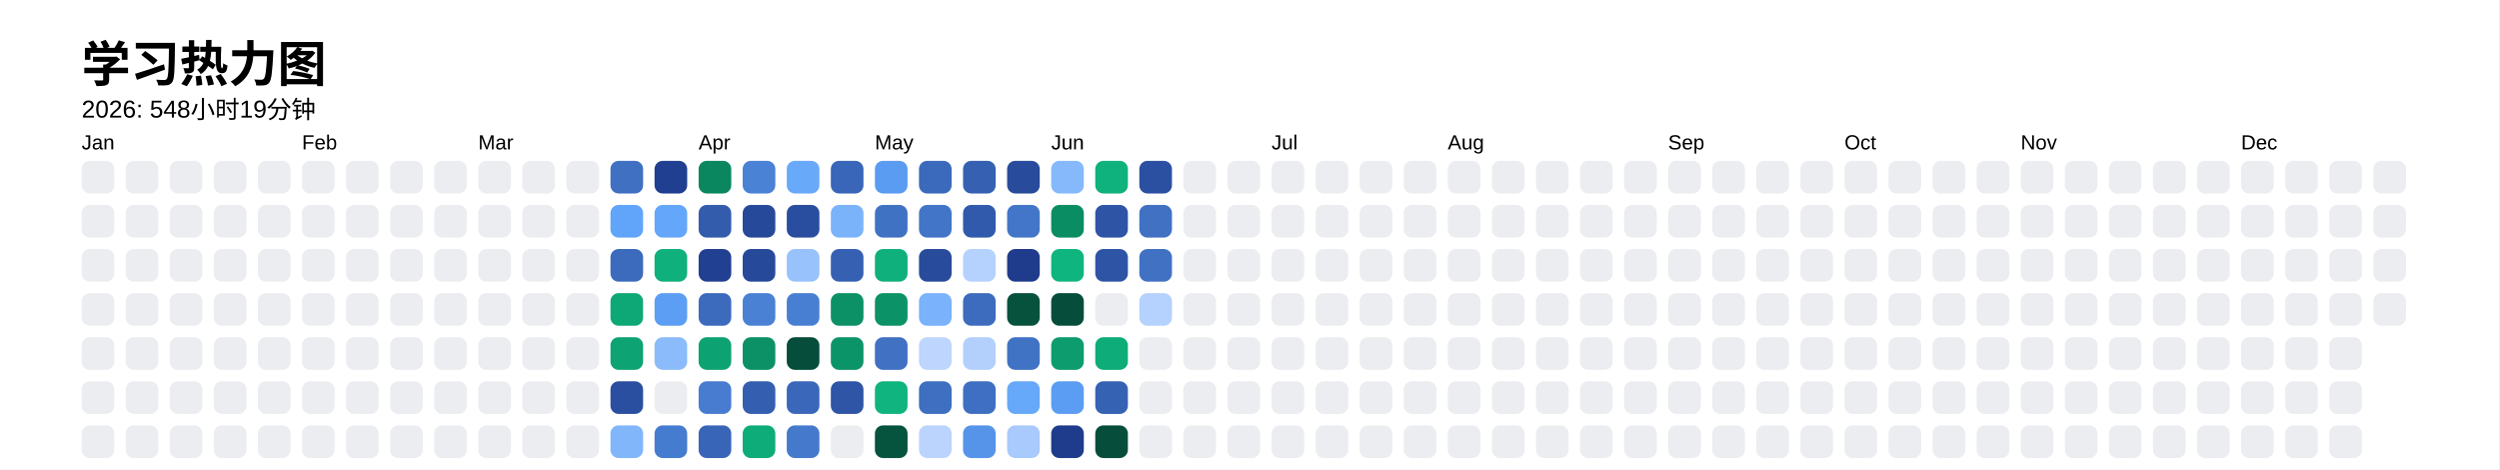
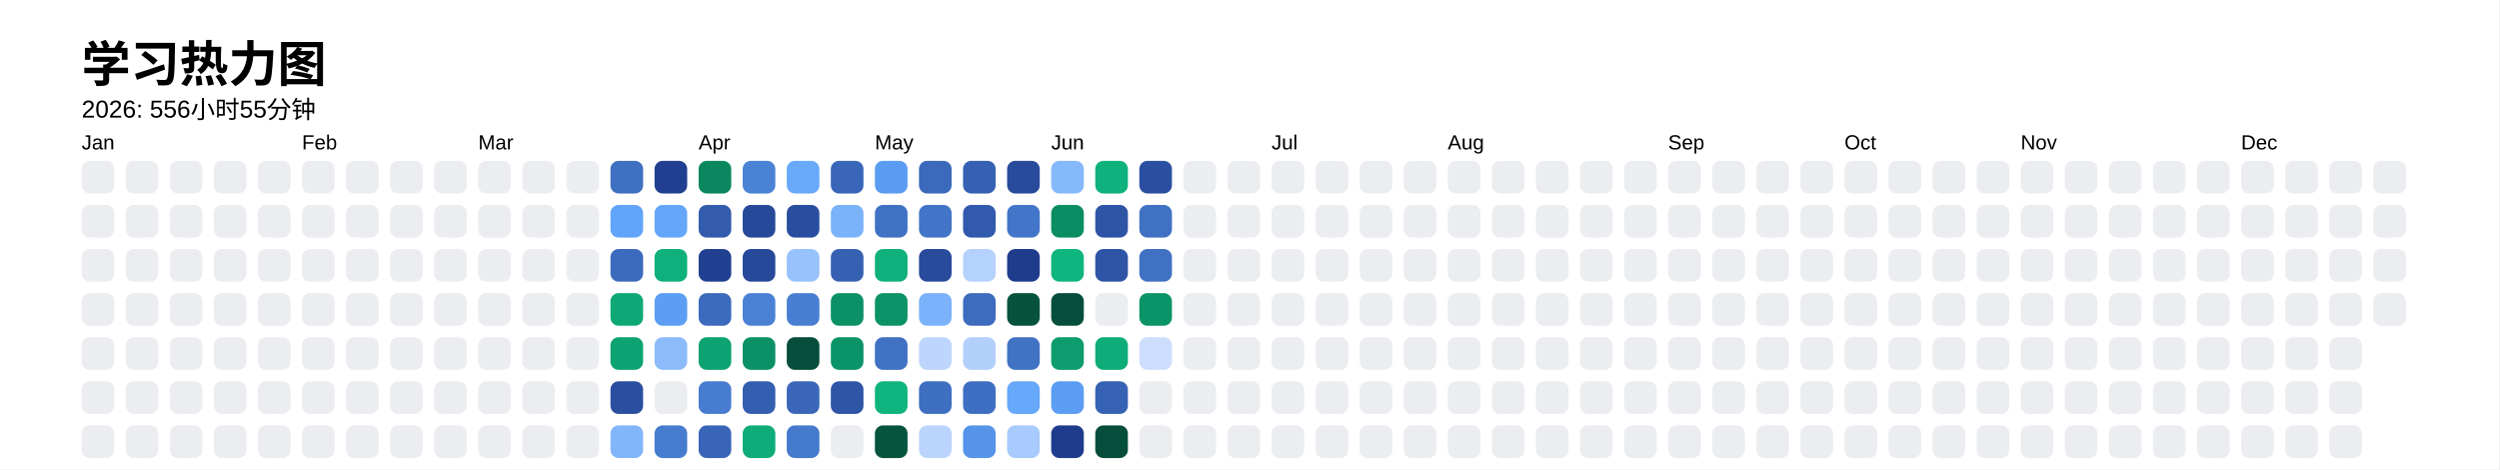
<svg xmlns="http://www.w3.org/2000/svg" style="background-color:white;" baseProfile="full" height="57.5mm" version="1.1" viewBox="0,0,306.2,57.5" width="306.2mm">
  <defs />
  <rect fill="#FFFFFF" height="57.5" width="306.2" x="0" y="0" />
  <text fill="#000000" style="font-size:6px; font-family:Arial; font-weight:bold;" x="10" y="10">学习热力图</text>
-   <text fill="#000000" style="font-size:3px; font-family:Arial;" x="10" y="14.4">2026: 548小时19分钟</text>
+   <text fill="#000000" style="font-size:3px; font-family:Arial;" x="10" y="14.4">2026: 556小时55分钟</text>
  <text fill="#000000" style="font-size:2.5px; font-family:Arial" x="10" y="18.3">Jan</text>
  <rect fill="#ebedf0" height="4" rx="1" ry="1" width="4" x="10" y="19.7" />
  <rect fill="#ebedf0" height="4" rx="1" ry="1" width="4" x="10" y="25.1" />
  <rect fill="#ebedf0" height="4" rx="1" ry="1" width="4" x="10" y="30.5" />
  <rect fill="#ebedf0" height="4" rx="1" ry="1" width="4" x="10" y="35.9" />
  <rect fill="#ebedf0" height="4" rx="1" ry="1" width="4" x="10" y="41.3" />
  <rect fill="#ebedf0" height="4" rx="1" ry="1" width="4" x="10" y="46.7" />
  <rect fill="#ebedf0" height="4" rx="1" ry="1" width="4" x="10" y="52.1" />
  <rect fill="#ebedf0" height="4" rx="1" ry="1" width="4" x="15.4" y="19.7" />
  <rect fill="#ebedf0" height="4" rx="1" ry="1" width="4" x="15.4" y="25.1" />
  <rect fill="#ebedf0" height="4" rx="1" ry="1" width="4" x="15.4" y="30.5" />
  <rect fill="#ebedf0" height="4" rx="1" ry="1" width="4" x="15.4" y="35.9" />
  <rect fill="#ebedf0" height="4" rx="1" ry="1" width="4" x="15.4" y="41.3" />
  <rect fill="#ebedf0" height="4" rx="1" ry="1" width="4" x="15.4" y="46.7" />
  <rect fill="#ebedf0" height="4" rx="1" ry="1" width="4" x="15.4" y="52.1" />
  <rect fill="#ebedf0" height="4" rx="1" ry="1" width="4" x="20.8" y="19.7" />
  <rect fill="#ebedf0" height="4" rx="1" ry="1" width="4" x="20.8" y="25.1" />
  <rect fill="#ebedf0" height="4" rx="1" ry="1" width="4" x="20.8" y="30.5" />
  <rect fill="#ebedf0" height="4" rx="1" ry="1" width="4" x="20.8" y="35.9" />
  <rect fill="#ebedf0" height="4" rx="1" ry="1" width="4" x="20.8" y="41.3" />
  <rect fill="#ebedf0" height="4" rx="1" ry="1" width="4" x="20.8" y="46.7" />
  <rect fill="#ebedf0" height="4" rx="1" ry="1" width="4" x="20.8" y="52.1" />
  <rect fill="#ebedf0" height="4" rx="1" ry="1" width="4" x="26.2" y="19.7" />
  <rect fill="#ebedf0" height="4" rx="1" ry="1" width="4" x="26.2" y="25.1" />
  <rect fill="#ebedf0" height="4" rx="1" ry="1" width="4" x="26.2" y="30.5" />
  <rect fill="#ebedf0" height="4" rx="1" ry="1" width="4" x="26.2" y="35.9" />
  <rect fill="#ebedf0" height="4" rx="1" ry="1" width="4" x="26.2" y="41.3" />
  <rect fill="#ebedf0" height="4" rx="1" ry="1" width="4" x="26.2" y="46.7" />
  <rect fill="#ebedf0" height="4" rx="1" ry="1" width="4" x="26.2" y="52.1" />
  <rect fill="#ebedf0" height="4" rx="1" ry="1" width="4" x="31.6" y="19.7" />
  <rect fill="#ebedf0" height="4" rx="1" ry="1" width="4" x="31.6" y="25.1" />
  <rect fill="#ebedf0" height="4" rx="1" ry="1" width="4" x="31.6" y="30.5" />
  <rect fill="#ebedf0" height="4" rx="1" ry="1" width="4" x="31.6" y="35.9" />
  <rect fill="#ebedf0" height="4" rx="1" ry="1" width="4" x="31.6" y="41.3" />
  <rect fill="#ebedf0" height="4" rx="1" ry="1" width="4" x="31.6" y="46.7" />
  <rect fill="#ebedf0" height="4" rx="1" ry="1" width="4" x="31.6" y="52.1" />
  <text fill="#000000" style="font-size:2.5px; font-family:Arial" x="37.0" y="18.3">Feb</text>
  <rect fill="#ebedf0" height="4" rx="1" ry="1" width="4" x="37.0" y="19.7" />
  <rect fill="#ebedf0" height="4" rx="1" ry="1" width="4" x="37.0" y="25.1" />
  <rect fill="#ebedf0" height="4" rx="1" ry="1" width="4" x="37.0" y="30.5" />
  <rect fill="#ebedf0" height="4" rx="1" ry="1" width="4" x="37.0" y="35.9" />
  <rect fill="#ebedf0" height="4" rx="1" ry="1" width="4" x="37.0" y="41.3" />
  <rect fill="#ebedf0" height="4" rx="1" ry="1" width="4" x="37.0" y="46.7" />
  <rect fill="#ebedf0" height="4" rx="1" ry="1" width="4" x="37.0" y="52.1" />
  <rect fill="#ebedf0" height="4" rx="1" ry="1" width="4" x="42.4" y="19.7" />
  <rect fill="#ebedf0" height="4" rx="1" ry="1" width="4" x="42.4" y="25.1" />
  <rect fill="#ebedf0" height="4" rx="1" ry="1" width="4" x="42.4" y="30.5" />
  <rect fill="#ebedf0" height="4" rx="1" ry="1" width="4" x="42.4" y="35.9" />
  <rect fill="#ebedf0" height="4" rx="1" ry="1" width="4" x="42.4" y="41.3" />
  <rect fill="#ebedf0" height="4" rx="1" ry="1" width="4" x="42.4" y="46.7" />
  <rect fill="#ebedf0" height="4" rx="1" ry="1" width="4" x="42.4" y="52.1" />
  <rect fill="#ebedf0" height="4" rx="1" ry="1" width="4" x="47.8" y="19.7" />
  <rect fill="#ebedf0" height="4" rx="1" ry="1" width="4" x="47.8" y="25.1" />
  <rect fill="#ebedf0" height="4" rx="1" ry="1" width="4" x="47.8" y="30.5" />
  <rect fill="#ebedf0" height="4" rx="1" ry="1" width="4" x="47.8" y="35.9" />
  <rect fill="#ebedf0" height="4" rx="1" ry="1" width="4" x="47.8" y="41.3" />
  <rect fill="#ebedf0" height="4" rx="1" ry="1" width="4" x="47.8" y="46.7" />
  <rect fill="#ebedf0" height="4" rx="1" ry="1" width="4" x="47.8" y="52.1" />
  <rect fill="#ebedf0" height="4" rx="1" ry="1" width="4" x="53.2" y="19.7" />
  <rect fill="#ebedf0" height="4" rx="1" ry="1" width="4" x="53.2" y="25.1" />
  <rect fill="#ebedf0" height="4" rx="1" ry="1" width="4" x="53.2" y="30.5" />
  <rect fill="#ebedf0" height="4" rx="1" ry="1" width="4" x="53.2" y="35.9" />
  <rect fill="#ebedf0" height="4" rx="1" ry="1" width="4" x="53.2" y="41.3" />
  <rect fill="#ebedf0" height="4" rx="1" ry="1" width="4" x="53.2" y="46.7" />
  <rect fill="#ebedf0" height="4" rx="1" ry="1" width="4" x="53.2" y="52.1" />
  <text fill="#000000" style="font-size:2.5px; font-family:Arial" x="58.6" y="18.3">Mar</text>
  <rect fill="#ebedf0" height="4" rx="1" ry="1" width="4" x="58.6" y="19.7" />
  <rect fill="#ebedf0" height="4" rx="1" ry="1" width="4" x="58.6" y="25.1" />
  <rect fill="#ebedf0" height="4" rx="1" ry="1" width="4" x="58.6" y="30.5" />
  <rect fill="#ebedf0" height="4" rx="1" ry="1" width="4" x="58.6" y="35.9" />
  <rect fill="#ebedf0" height="4" rx="1" ry="1" width="4" x="58.6" y="41.3" />
  <rect fill="#ebedf0" height="4" rx="1" ry="1" width="4" x="58.6" y="46.7" />
  <rect fill="#ebedf0" height="4" rx="1" ry="1" width="4" x="58.6" y="52.1" />
  <rect fill="#ebedf0" height="4" rx="1" ry="1" width="4" x="64" y="19.7" />
  <rect fill="#ebedf0" height="4" rx="1" ry="1" width="4" x="64" y="25.1" />
  <rect fill="#ebedf0" height="4" rx="1" ry="1" width="4" x="64" y="30.5" />
  <rect fill="#ebedf0" height="4" rx="1" ry="1" width="4" x="64" y="35.9" />
  <rect fill="#ebedf0" height="4" rx="1" ry="1" width="4" x="64" y="41.3" />
  <rect fill="#ebedf0" height="4" rx="1" ry="1" width="4" x="64" y="46.7" />
  <rect fill="#ebedf0" height="4" rx="1" ry="1" width="4" x="64" y="52.1" />
  <rect fill="#ebedf0" height="4" rx="1" ry="1" width="4" x="69.4" y="19.7" />
  <rect fill="#ebedf0" height="4" rx="1" ry="1" width="4" x="69.4" y="25.1" />
  <rect fill="#ebedf0" height="4" rx="1" ry="1" width="4" x="69.4" y="30.5" />
  <rect fill="#ebedf0" height="4" rx="1" ry="1" width="4" x="69.4" y="35.9" />
  <rect fill="#ebedf0" height="4" rx="1" ry="1" width="4" x="69.4" y="41.3" />
  <rect fill="#ebedf0" height="4" rx="1" ry="1" width="4" x="69.4" y="46.7" />
  <rect fill="#ebedf0" height="4" rx="1" ry="1" width="4" x="69.4" y="52.1" />
  <rect fill="#3f70c2" height="4" rx="1" ry="1" width="4" x="74.8" y="19.7" />
  <rect fill="#60a5fa" height="4" rx="1" ry="1" width="4" x="74.8" y="25.1" />
  <rect fill="#3c6bbd" height="4" rx="1" ry="1" width="4" x="74.8" y="30.5" />
  <rect fill="#0ea876" height="4" rx="1" ry="1" width="4" x="74.8" y="35.9" />
  <rect fill="#0ea373" height="4" rx="1" ry="1" width="4" x="74.8" y="41.3" />
  <rect fill="#2b4fa0" height="4" rx="1" ry="1" width="4" x="74.8" y="46.7" />
  <rect fill="#81b6fb" height="4" rx="1" ry="1" width="4" x="74.8" y="52.1" />
  <rect fill="#213f90" height="4" rx="1" ry="1" width="4" x="80.2" y="19.7" />
  <rect fill="#64a7fa" height="4" rx="1" ry="1" width="4" x="80.2" y="25.1" />
  <rect fill="#0fb07b" height="4" rx="1" ry="1" width="4" x="80.2" y="30.5" />
  <rect fill="#5c9ef3" height="4" rx="1" ry="1" width="4" x="80.2" y="35.9" />
  <rect fill="#8cbbfb" height="4" rx="1" ry="1" width="4" x="80.2" y="41.3" />
  <rect fill="#ebedf0" height="4" rx="1" ry="1" width="4" x="80.2" y="46.7" />
  <rect fill="#467ccf" height="4" rx="1" ry="1" width="4" x="80.2" y="52.1" />
  <text fill="#000000" style="font-size:2.5px; font-family:Arial" x="85.6" y="18.3">Apr</text>
  <rect fill="#0b8760" height="4" rx="1" ry="1" width="4" x="85.6" y="19.7" />
  <rect fill="#335cad" height="4" rx="1" ry="1" width="4" x="85.6" y="25.1" />
  <rect fill="#224091" height="4" rx="1" ry="1" width="4" x="85.6" y="30.5" />
  <rect fill="#3c6bbe" height="4" rx="1" ry="1" width="4" x="85.6" y="35.9" />
  <rect fill="#0da272" height="4" rx="1" ry="1" width="4" x="85.6" y="41.3" />
  <rect fill="#477cd0" height="4" rx="1" ry="1" width="4" x="85.6" y="46.7" />
  <rect fill="#3865b7" height="4" rx="1" ry="1" width="4" x="85.6" y="52.1" />
  <rect fill="#4a82d5" height="4" rx="1" ry="1" width="4" x="91" y="19.7" />
  <rect fill="#274999" height="4" rx="1" ry="1" width="4" x="91" y="25.1" />
  <rect fill="#27499a" height="4" rx="1" ry="1" width="4" x="91" y="30.5" />
  <rect fill="#4a81d5" height="4" rx="1" ry="1" width="4" x="91" y="35.9" />
  <rect fill="#0c9167" height="4" rx="1" ry="1" width="4" x="91" y="41.3" />
  <rect fill="#345fb0" height="4" rx="1" ry="1" width="4" x="91" y="46.7" />
  <rect fill="#0eac79" height="4" rx="1" ry="1" width="4" x="91" y="52.1" />
  <rect fill="#68a9fa" height="4" rx="1" ry="1" width="4" x="96.4" y="19.7" />
  <rect fill="#2a4e9f" height="4" rx="1" ry="1" width="4" x="96.4" y="25.1" />
  <rect fill="#98c2fc" height="4" rx="1" ry="1" width="4" x="96.4" y="30.5" />
  <rect fill="#487fd2" height="4" rx="1" ry="1" width="4" x="96.4" y="35.9" />
  <rect fill="#064e3b" height="4" rx="1" ry="1" width="4" x="96.4" y="41.3" />
  <rect fill="#3a67ba" height="4" rx="1" ry="1" width="4" x="96.4" y="46.7" />
  <rect fill="#4579cc" height="4" rx="1" ry="1" width="4" x="96.4" y="52.1" />
  <rect fill="#3966b8" height="4" rx="1" ry="1" width="4" x="101.8" y="19.7" />
  <rect fill="#7bb3fb" height="4" rx="1" ry="1" width="4" x="101.8" y="25.1" />
  <rect fill="#3661b3" height="4" rx="1" ry="1" width="4" x="101.8" y="30.5" />
  <rect fill="#0c9167" height="4" rx="1" ry="1" width="4" x="101.8" y="35.9" />
  <rect fill="#0c9469" height="4" rx="1" ry="1" width="4" x="101.8" y="41.3" />
  <rect fill="#2e55a6" height="4" rx="1" ry="1" width="4" x="101.8" y="46.7" />
  <rect fill="#ebedf0" height="4" rx="1" ry="1" width="4" x="101.8" y="52.1" />
  <text fill="#000000" style="font-size:2.5px; font-family:Arial" x="107.2" y="18.3">May</text>
  <rect fill="#5a9cf1" height="4" rx="1" ry="1" width="4" x="107.2" y="19.7" />
  <rect fill="#4072c4" height="4" rx="1" ry="1" width="4" x="107.2" y="25.1" />
  <rect fill="#0fb07b" height="4" rx="1" ry="1" width="4" x="107.2" y="30.5" />
  <rect fill="#0c9267" height="4" rx="1" ry="1" width="4" x="107.2" y="35.9" />
  <rect fill="#4071c3" height="4" rx="1" ry="1" width="4" x="107.2" y="41.3" />
  <rect fill="#0fb47e" height="4" rx="1" ry="1" width="4" x="107.2" y="46.7" />
  <rect fill="#06533e" height="4" rx="1" ry="1" width="4" x="107.2" y="52.1" />
  <rect fill="#3b6abc" height="4" rx="1" ry="1" width="4" x="112.6" y="19.7" />
  <rect fill="#4275c8" height="4" rx="1" ry="1" width="4" x="112.6" y="25.1" />
  <rect fill="#284b9c" height="4" rx="1" ry="1" width="4" x="112.6" y="30.5" />
  <rect fill="#7ab2fb" height="4" rx="1" ry="1" width="4" x="112.6" y="35.9" />
  <rect fill="#bed5fd" height="4" rx="1" ry="1" width="4" x="112.6" y="41.3" />
  <rect fill="#3e6fc1" height="4" rx="1" ry="1" width="4" x="112.6" y="46.7" />
  <rect fill="#bbd4fd" height="4" rx="1" ry="1" width="4" x="112.6" y="52.1" />
  <rect fill="#3661b3" height="4" rx="1" ry="1" width="4" x="118" y="19.7" />
  <rect fill="#325aac" height="4" rx="1" ry="1" width="4" x="118" y="25.1" />
  <rect fill="#b5d1fd" height="4" rx="1" ry="1" width="4" x="118" y="30.5" />
  <rect fill="#3d6cbe" height="4" rx="1" ry="1" width="4" x="118" y="35.9" />
  <rect fill="#b3d0fd" height="4" rx="1" ry="1" width="4" x="118" y="41.3" />
  <rect fill="#3f6fc2" height="4" rx="1" ry="1" width="4" x="118" y="46.7" />
  <rect fill="#5694e9" height="4" rx="1" ry="1" width="4" x="118" y="52.1" />
  <rect fill="#284b9c" height="4" rx="1" ry="1" width="4" x="123.4" y="19.7" />
  <rect fill="#4376c9" height="4" rx="1" ry="1" width="4" x="123.4" y="25.1" />
  <rect fill="#1f3b8b" height="4" rx="1" ry="1" width="4" x="123.4" y="30.5" />
  <rect fill="#06523d" height="4" rx="1" ry="1" width="4" x="123.4" y="35.9" />
  <rect fill="#4173c5" height="4" rx="1" ry="1" width="4" x="123.4" y="41.3" />
  <rect fill="#66a8fa" height="4" rx="1" ry="1" width="4" x="123.4" y="46.7" />
  <rect fill="#a8cafc" height="4" rx="1" ry="1" width="4" x="123.4" y="52.1" />
  <text fill="#000000" style="font-size:2.5px; font-family:Arial" x="128.8" y="18.3">Jun</text>
  <rect fill="#86b9fb" height="4" rx="1" ry="1" width="4" x="128.8" y="19.7" />
  <rect fill="#0b8d64" height="4" rx="1" ry="1" width="4" x="128.8" y="25.1" />
  <rect fill="#0fb57e" height="4" rx="1" ry="1" width="4" x="128.8" y="30.5" />
  <rect fill="#064e3b" height="4" rx="1" ry="1" width="4" x="128.8" y="35.9" />
  <rect fill="#0d9c6e" height="4" rx="1" ry="1" width="4" x="128.8" y="41.3" />
  <rect fill="#5b9df2" height="4" rx="1" ry="1" width="4" x="128.8" y="46.7" />
  <rect fill="#1f3c8c" height="4" rx="1" ry="1" width="4" x="128.8" y="52.1" />
  <rect fill="#0fb17c" height="4" rx="1" ry="1" width="4" x="134.2" y="19.7" />
  <rect fill="#2e54a5" height="4" rx="1" ry="1" width="4" x="134.2" y="25.1" />
  <rect fill="#2e54a6" height="4" rx="1" ry="1" width="4" x="134.2" y="30.5" />
  <rect fill="#ebedf0" height="4" rx="1" ry="1" width="4" x="134.2" y="35.9" />
  <rect fill="#0eac78" height="4" rx="1" ry="1" width="4" x="134.2" y="41.3" />
  <rect fill="#3662b4" height="4" rx="1" ry="1" width="4" x="134.2" y="46.7" />
  <rect fill="#064e3b" height="4" rx="1" ry="1" width="4" x="134.2" y="52.1" />
  <rect fill="#2c50a1" height="4" rx="1" ry="1" width="4" x="139.6" y="19.7" />
  <rect fill="#4071c3" height="4" rx="1" ry="1" width="4" x="139.6" y="25.1" />
  <rect fill="#4071c3" height="4" rx="1" ry="1" width="4" x="139.6" y="30.5" />
-   <rect fill="#b5d1fd" height="4" rx="1" ry="1" width="4" x="139.6" y="35.9" />
-   <rect fill="#ebedf0" height="4" rx="1" ry="1" width="4" x="139.6" y="41.3" />
+   <rect fill="#0c9469" height="4" rx="1" ry="1" width="4" x="139.6" y="35.9" />
+   <rect fill="#cdddfe" height="4" rx="1" ry="1" width="4" x="139.6" y="41.3" />
  <rect fill="#ebedf0" height="4" rx="1" ry="1" width="4" x="139.6" y="46.7" />
  <rect fill="#ebedf0" height="4" rx="1" ry="1" width="4" x="139.6" y="52.1" />
  <rect fill="#ebedf0" height="4" rx="1" ry="1" width="4" x="145" y="19.7" />
  <rect fill="#ebedf0" height="4" rx="1" ry="1" width="4" x="145" y="25.1" />
  <rect fill="#ebedf0" height="4" rx="1" ry="1" width="4" x="145" y="30.5" />
  <rect fill="#ebedf0" height="4" rx="1" ry="1" width="4" x="145" y="35.9" />
  <rect fill="#ebedf0" height="4" rx="1" ry="1" width="4" x="145" y="41.3" />
  <rect fill="#ebedf0" height="4" rx="1" ry="1" width="4" x="145" y="46.7" />
  <rect fill="#ebedf0" height="4" rx="1" ry="1" width="4" x="145" y="52.1" />
  <rect fill="#ebedf0" height="4" rx="1" ry="1" width="4" x="150.4" y="19.7" />
  <rect fill="#ebedf0" height="4" rx="1" ry="1" width="4" x="150.4" y="25.1" />
  <rect fill="#ebedf0" height="4" rx="1" ry="1" width="4" x="150.4" y="30.5" />
  <rect fill="#ebedf0" height="4" rx="1" ry="1" width="4" x="150.4" y="35.9" />
  <rect fill="#ebedf0" height="4" rx="1" ry="1" width="4" x="150.4" y="41.3" />
  <rect fill="#ebedf0" height="4" rx="1" ry="1" width="4" x="150.4" y="46.7" />
  <rect fill="#ebedf0" height="4" rx="1" ry="1" width="4" x="150.4" y="52.1" />
  <text fill="#000000" style="font-size:2.5px; font-family:Arial" x="155.8" y="18.3">Jul</text>
  <rect fill="#ebedf0" height="4" rx="1" ry="1" width="4" x="155.8" y="19.7" />
  <rect fill="#ebedf0" height="4" rx="1" ry="1" width="4" x="155.8" y="25.1" />
  <rect fill="#ebedf0" height="4" rx="1" ry="1" width="4" x="155.8" y="30.5" />
  <rect fill="#ebedf0" height="4" rx="1" ry="1" width="4" x="155.8" y="35.9" />
  <rect fill="#ebedf0" height="4" rx="1" ry="1" width="4" x="155.8" y="41.3" />
  <rect fill="#ebedf0" height="4" rx="1" ry="1" width="4" x="155.8" y="46.7" />
  <rect fill="#ebedf0" height="4" rx="1" ry="1" width="4" x="155.8" y="52.1" />
  <rect fill="#ebedf0" height="4" rx="1" ry="1" width="4" x="161.2" y="19.7" />
  <rect fill="#ebedf0" height="4" rx="1" ry="1" width="4" x="161.2" y="25.1" />
  <rect fill="#ebedf0" height="4" rx="1" ry="1" width="4" x="161.2" y="30.5" />
  <rect fill="#ebedf0" height="4" rx="1" ry="1" width="4" x="161.2" y="35.9" />
  <rect fill="#ebedf0" height="4" rx="1" ry="1" width="4" x="161.2" y="41.3" />
  <rect fill="#ebedf0" height="4" rx="1" ry="1" width="4" x="161.2" y="46.7" />
  <rect fill="#ebedf0" height="4" rx="1" ry="1" width="4" x="161.2" y="52.1" />
  <rect fill="#ebedf0" height="4" rx="1" ry="1" width="4" x="166.6" y="19.7" />
  <rect fill="#ebedf0" height="4" rx="1" ry="1" width="4" x="166.6" y="25.1" />
  <rect fill="#ebedf0" height="4" rx="1" ry="1" width="4" x="166.6" y="30.5" />
  <rect fill="#ebedf0" height="4" rx="1" ry="1" width="4" x="166.6" y="35.9" />
  <rect fill="#ebedf0" height="4" rx="1" ry="1" width="4" x="166.6" y="41.3" />
  <rect fill="#ebedf0" height="4" rx="1" ry="1" width="4" x="166.6" y="46.7" />
  <rect fill="#ebedf0" height="4" rx="1" ry="1" width="4" x="166.6" y="52.1" />
  <rect fill="#ebedf0" height="4" rx="1" ry="1" width="4" x="172" y="19.7" />
  <rect fill="#ebedf0" height="4" rx="1" ry="1" width="4" x="172" y="25.1" />
  <rect fill="#ebedf0" height="4" rx="1" ry="1" width="4" x="172" y="30.5" />
  <rect fill="#ebedf0" height="4" rx="1" ry="1" width="4" x="172" y="35.9" />
  <rect fill="#ebedf0" height="4" rx="1" ry="1" width="4" x="172" y="41.3" />
  <rect fill="#ebedf0" height="4" rx="1" ry="1" width="4" x="172" y="46.7" />
  <rect fill="#ebedf0" height="4" rx="1" ry="1" width="4" x="172" y="52.1" />
  <text fill="#000000" style="font-size:2.5px; font-family:Arial" x="177.4" y="18.3">Aug</text>
  <rect fill="#ebedf0" height="4" rx="1" ry="1" width="4" x="177.4" y="19.7" />
  <rect fill="#ebedf0" height="4" rx="1" ry="1" width="4" x="177.4" y="25.1" />
  <rect fill="#ebedf0" height="4" rx="1" ry="1" width="4" x="177.4" y="30.5" />
  <rect fill="#ebedf0" height="4" rx="1" ry="1" width="4" x="177.4" y="35.9" />
  <rect fill="#ebedf0" height="4" rx="1" ry="1" width="4" x="177.4" y="41.3" />
  <rect fill="#ebedf0" height="4" rx="1" ry="1" width="4" x="177.4" y="46.7" />
  <rect fill="#ebedf0" height="4" rx="1" ry="1" width="4" x="177.4" y="52.1" />
  <rect fill="#ebedf0" height="4" rx="1" ry="1" width="4" x="182.8" y="19.7" />
  <rect fill="#ebedf0" height="4" rx="1" ry="1" width="4" x="182.8" y="25.1" />
  <rect fill="#ebedf0" height="4" rx="1" ry="1" width="4" x="182.8" y="30.5" />
  <rect fill="#ebedf0" height="4" rx="1" ry="1" width="4" x="182.8" y="35.9" />
  <rect fill="#ebedf0" height="4" rx="1" ry="1" width="4" x="182.8" y="41.3" />
  <rect fill="#ebedf0" height="4" rx="1" ry="1" width="4" x="182.8" y="46.7" />
  <rect fill="#ebedf0" height="4" rx="1" ry="1" width="4" x="182.8" y="52.1" />
  <rect fill="#ebedf0" height="4" rx="1" ry="1" width="4" x="188.2" y="19.7" />
  <rect fill="#ebedf0" height="4" rx="1" ry="1" width="4" x="188.2" y="25.1" />
  <rect fill="#ebedf0" height="4" rx="1" ry="1" width="4" x="188.2" y="30.5" />
  <rect fill="#ebedf0" height="4" rx="1" ry="1" width="4" x="188.2" y="35.9" />
  <rect fill="#ebedf0" height="4" rx="1" ry="1" width="4" x="188.2" y="41.3" />
  <rect fill="#ebedf0" height="4" rx="1" ry="1" width="4" x="188.2" y="46.7" />
  <rect fill="#ebedf0" height="4" rx="1" ry="1" width="4" x="188.2" y="52.1" />
  <rect fill="#ebedf0" height="4" rx="1" ry="1" width="4" x="193.6" y="19.7" />
  <rect fill="#ebedf0" height="4" rx="1" ry="1" width="4" x="193.6" y="25.1" />
  <rect fill="#ebedf0" height="4" rx="1" ry="1" width="4" x="193.6" y="30.5" />
  <rect fill="#ebedf0" height="4" rx="1" ry="1" width="4" x="193.6" y="35.9" />
  <rect fill="#ebedf0" height="4" rx="1" ry="1" width="4" x="193.6" y="41.3" />
  <rect fill="#ebedf0" height="4" rx="1" ry="1" width="4" x="193.6" y="46.7" />
  <rect fill="#ebedf0" height="4" rx="1" ry="1" width="4" x="193.6" y="52.1" />
  <rect fill="#ebedf0" height="4" rx="1" ry="1" width="4" x="199" y="19.7" />
  <rect fill="#ebedf0" height="4" rx="1" ry="1" width="4" x="199" y="25.1" />
  <rect fill="#ebedf0" height="4" rx="1" ry="1" width="4" x="199" y="30.5" />
  <rect fill="#ebedf0" height="4" rx="1" ry="1" width="4" x="199" y="35.9" />
  <rect fill="#ebedf0" height="4" rx="1" ry="1" width="4" x="199" y="41.3" />
  <rect fill="#ebedf0" height="4" rx="1" ry="1" width="4" x="199" y="46.7" />
  <rect fill="#ebedf0" height="4" rx="1" ry="1" width="4" x="199" y="52.1" />
  <text fill="#000000" style="font-size:2.5px; font-family:Arial" x="204.4" y="18.3">Sep</text>
  <rect fill="#ebedf0" height="4" rx="1" ry="1" width="4" x="204.4" y="19.7" />
  <rect fill="#ebedf0" height="4" rx="1" ry="1" width="4" x="204.4" y="25.1" />
  <rect fill="#ebedf0" height="4" rx="1" ry="1" width="4" x="204.4" y="30.5" />
  <rect fill="#ebedf0" height="4" rx="1" ry="1" width="4" x="204.4" y="35.9" />
  <rect fill="#ebedf0" height="4" rx="1" ry="1" width="4" x="204.4" y="41.3" />
  <rect fill="#ebedf0" height="4" rx="1" ry="1" width="4" x="204.4" y="46.7" />
  <rect fill="#ebedf0" height="4" rx="1" ry="1" width="4" x="204.4" y="52.1" />
  <rect fill="#ebedf0" height="4" rx="1" ry="1" width="4" x="209.8" y="19.7" />
  <rect fill="#ebedf0" height="4" rx="1" ry="1" width="4" x="209.8" y="25.1" />
  <rect fill="#ebedf0" height="4" rx="1" ry="1" width="4" x="209.8" y="30.5" />
  <rect fill="#ebedf0" height="4" rx="1" ry="1" width="4" x="209.8" y="35.9" />
  <rect fill="#ebedf0" height="4" rx="1" ry="1" width="4" x="209.8" y="41.3" />
  <rect fill="#ebedf0" height="4" rx="1" ry="1" width="4" x="209.8" y="46.7" />
  <rect fill="#ebedf0" height="4" rx="1" ry="1" width="4" x="209.8" y="52.1" />
  <rect fill="#ebedf0" height="4" rx="1" ry="1" width="4" x="215.2" y="19.7" />
  <rect fill="#ebedf0" height="4" rx="1" ry="1" width="4" x="215.2" y="25.1" />
  <rect fill="#ebedf0" height="4" rx="1" ry="1" width="4" x="215.2" y="30.5" />
  <rect fill="#ebedf0" height="4" rx="1" ry="1" width="4" x="215.2" y="35.9" />
  <rect fill="#ebedf0" height="4" rx="1" ry="1" width="4" x="215.2" y="41.3" />
  <rect fill="#ebedf0" height="4" rx="1" ry="1" width="4" x="215.2" y="46.7" />
  <rect fill="#ebedf0" height="4" rx="1" ry="1" width="4" x="215.2" y="52.1" />
  <rect fill="#ebedf0" height="4" rx="1" ry="1" width="4" x="220.6" y="19.7" />
  <rect fill="#ebedf0" height="4" rx="1" ry="1" width="4" x="220.6" y="25.1" />
  <rect fill="#ebedf0" height="4" rx="1" ry="1" width="4" x="220.6" y="30.5" />
  <rect fill="#ebedf0" height="4" rx="1" ry="1" width="4" x="220.6" y="35.9" />
  <rect fill="#ebedf0" height="4" rx="1" ry="1" width="4" x="220.6" y="41.3" />
  <rect fill="#ebedf0" height="4" rx="1" ry="1" width="4" x="220.6" y="46.7" />
  <rect fill="#ebedf0" height="4" rx="1" ry="1" width="4" x="220.6" y="52.1" />
  <text fill="#000000" style="font-size:2.5px; font-family:Arial" x="226" y="18.3">Oct</text>
  <rect fill="#ebedf0" height="4" rx="1" ry="1" width="4" x="226" y="19.7" />
  <rect fill="#ebedf0" height="4" rx="1" ry="1" width="4" x="226" y="25.1" />
  <rect fill="#ebedf0" height="4" rx="1" ry="1" width="4" x="226" y="30.5" />
  <rect fill="#ebedf0" height="4" rx="1" ry="1" width="4" x="226" y="35.9" />
  <rect fill="#ebedf0" height="4" rx="1" ry="1" width="4" x="226" y="41.3" />
  <rect fill="#ebedf0" height="4" rx="1" ry="1" width="4" x="226" y="46.7" />
  <rect fill="#ebedf0" height="4" rx="1" ry="1" width="4" x="226" y="52.1" />
  <rect fill="#ebedf0" height="4" rx="1" ry="1" width="4" x="231.4" y="19.7" />
  <rect fill="#ebedf0" height="4" rx="1" ry="1" width="4" x="231.4" y="25.1" />
  <rect fill="#ebedf0" height="4" rx="1" ry="1" width="4" x="231.4" y="30.5" />
  <rect fill="#ebedf0" height="4" rx="1" ry="1" width="4" x="231.4" y="35.9" />
  <rect fill="#ebedf0" height="4" rx="1" ry="1" width="4" x="231.4" y="41.3" />
  <rect fill="#ebedf0" height="4" rx="1" ry="1" width="4" x="231.4" y="46.7" />
  <rect fill="#ebedf0" height="4" rx="1" ry="1" width="4" x="231.4" y="52.1" />
  <rect fill="#ebedf0" height="4" rx="1" ry="1" width="4" x="236.8" y="19.7" />
  <rect fill="#ebedf0" height="4" rx="1" ry="1" width="4" x="236.8" y="25.1" />
  <rect fill="#ebedf0" height="4" rx="1" ry="1" width="4" x="236.8" y="30.5" />
  <rect fill="#ebedf0" height="4" rx="1" ry="1" width="4" x="236.8" y="35.9" />
  <rect fill="#ebedf0" height="4" rx="1" ry="1" width="4" x="236.8" y="41.3" />
  <rect fill="#ebedf0" height="4" rx="1" ry="1" width="4" x="236.8" y="46.7" />
  <rect fill="#ebedf0" height="4" rx="1" ry="1" width="4" x="236.8" y="52.1" />
  <rect fill="#ebedf0" height="4" rx="1" ry="1" width="4" x="242.2" y="19.7" />
  <rect fill="#ebedf0" height="4" rx="1" ry="1" width="4" x="242.2" y="25.1" />
  <rect fill="#ebedf0" height="4" rx="1" ry="1" width="4" x="242.2" y="30.5" />
  <rect fill="#ebedf0" height="4" rx="1" ry="1" width="4" x="242.2" y="35.9" />
  <rect fill="#ebedf0" height="4" rx="1" ry="1" width="4" x="242.2" y="41.3" />
  <rect fill="#ebedf0" height="4" rx="1" ry="1" width="4" x="242.2" y="46.7" />
  <rect fill="#ebedf0" height="4" rx="1" ry="1" width="4" x="242.2" y="52.1" />
  <text fill="#000000" style="font-size:2.5px; font-family:Arial" x="247.6" y="18.3">Nov</text>
  <rect fill="#ebedf0" height="4" rx="1" ry="1" width="4" x="247.6" y="19.7" />
  <rect fill="#ebedf0" height="4" rx="1" ry="1" width="4" x="247.6" y="25.1" />
  <rect fill="#ebedf0" height="4" rx="1" ry="1" width="4" x="247.6" y="30.5" />
  <rect fill="#ebedf0" height="4" rx="1" ry="1" width="4" x="247.6" y="35.9" />
  <rect fill="#ebedf0" height="4" rx="1" ry="1" width="4" x="247.6" y="41.3" />
  <rect fill="#ebedf0" height="4" rx="1" ry="1" width="4" x="247.6" y="46.7" />
  <rect fill="#ebedf0" height="4" rx="1" ry="1" width="4" x="247.6" y="52.1" />
  <rect fill="#ebedf0" height="4" rx="1" ry="1" width="4" x="253" y="19.7" />
  <rect fill="#ebedf0" height="4" rx="1" ry="1" width="4" x="253" y="25.1" />
  <rect fill="#ebedf0" height="4" rx="1" ry="1" width="4" x="253" y="30.5" />
  <rect fill="#ebedf0" height="4" rx="1" ry="1" width="4" x="253" y="35.9" />
  <rect fill="#ebedf0" height="4" rx="1" ry="1" width="4" x="253" y="41.3" />
  <rect fill="#ebedf0" height="4" rx="1" ry="1" width="4" x="253" y="46.7" />
  <rect fill="#ebedf0" height="4" rx="1" ry="1" width="4" x="253" y="52.1" />
  <rect fill="#ebedf0" height="4" rx="1" ry="1" width="4" x="258.4" y="19.7" />
  <rect fill="#ebedf0" height="4" rx="1" ry="1" width="4" x="258.4" y="25.1" />
  <rect fill="#ebedf0" height="4" rx="1" ry="1" width="4" x="258.4" y="30.5" />
  <rect fill="#ebedf0" height="4" rx="1" ry="1" width="4" x="258.4" y="35.9" />
  <rect fill="#ebedf0" height="4" rx="1" ry="1" width="4" x="258.4" y="41.3" />
  <rect fill="#ebedf0" height="4" rx="1" ry="1" width="4" x="258.4" y="46.7" />
  <rect fill="#ebedf0" height="4" rx="1" ry="1" width="4" x="258.4" y="52.1" />
  <rect fill="#ebedf0" height="4" rx="1" ry="1" width="4" x="263.8" y="19.7" />
  <rect fill="#ebedf0" height="4" rx="1" ry="1" width="4" x="263.8" y="25.1" />
  <rect fill="#ebedf0" height="4" rx="1" ry="1" width="4" x="263.8" y="30.5" />
  <rect fill="#ebedf0" height="4" rx="1" ry="1" width="4" x="263.8" y="35.9" />
  <rect fill="#ebedf0" height="4" rx="1" ry="1" width="4" x="263.8" y="41.3" />
  <rect fill="#ebedf0" height="4" rx="1" ry="1" width="4" x="263.8" y="46.7" />
  <rect fill="#ebedf0" height="4" rx="1" ry="1" width="4" x="263.8" y="52.1" />
  <rect fill="#ebedf0" height="4" rx="1" ry="1" width="4" x="269.2" y="19.7" />
  <rect fill="#ebedf0" height="4" rx="1" ry="1" width="4" x="269.2" y="25.1" />
  <rect fill="#ebedf0" height="4" rx="1" ry="1" width="4" x="269.2" y="30.5" />
  <rect fill="#ebedf0" height="4" rx="1" ry="1" width="4" x="269.2" y="35.9" />
  <rect fill="#ebedf0" height="4" rx="1" ry="1" width="4" x="269.2" y="41.3" />
  <rect fill="#ebedf0" height="4" rx="1" ry="1" width="4" x="269.2" y="46.7" />
  <rect fill="#ebedf0" height="4" rx="1" ry="1" width="4" x="269.2" y="52.1" />
  <text fill="#000000" style="font-size:2.5px; font-family:Arial" x="274.6" y="18.3">Dec</text>
  <rect fill="#ebedf0" height="4" rx="1" ry="1" width="4" x="274.6" y="19.7" />
  <rect fill="#ebedf0" height="4" rx="1" ry="1" width="4" x="274.6" y="25.1" />
  <rect fill="#ebedf0" height="4" rx="1" ry="1" width="4" x="274.6" y="30.5" />
  <rect fill="#ebedf0" height="4" rx="1" ry="1" width="4" x="274.6" y="35.9" />
  <rect fill="#ebedf0" height="4" rx="1" ry="1" width="4" x="274.6" y="41.3" />
  <rect fill="#ebedf0" height="4" rx="1" ry="1" width="4" x="274.6" y="46.7" />
  <rect fill="#ebedf0" height="4" rx="1" ry="1" width="4" x="274.6" y="52.1" />
  <rect fill="#ebedf0" height="4" rx="1" ry="1" width="4" x="280" y="19.7" />
  <rect fill="#ebedf0" height="4" rx="1" ry="1" width="4" x="280" y="25.1" />
  <rect fill="#ebedf0" height="4" rx="1" ry="1" width="4" x="280" y="30.5" />
  <rect fill="#ebedf0" height="4" rx="1" ry="1" width="4" x="280" y="35.9" />
  <rect fill="#ebedf0" height="4" rx="1" ry="1" width="4" x="280" y="41.3" />
  <rect fill="#ebedf0" height="4" rx="1" ry="1" width="4" x="280" y="46.7" />
  <rect fill="#ebedf0" height="4" rx="1" ry="1" width="4" x="280" y="52.1" />
  <rect fill="#ebedf0" height="4" rx="1" ry="1" width="4" x="285.4" y="19.7" />
  <rect fill="#ebedf0" height="4" rx="1" ry="1" width="4" x="285.4" y="25.1" />
  <rect fill="#ebedf0" height="4" rx="1" ry="1" width="4" x="285.4" y="30.5" />
  <rect fill="#ebedf0" height="4" rx="1" ry="1" width="4" x="285.4" y="35.9" />
  <rect fill="#ebedf0" height="4" rx="1" ry="1" width="4" x="285.4" y="41.3" />
  <rect fill="#ebedf0" height="4" rx="1" ry="1" width="4" x="285.4" y="46.7" />
  <rect fill="#ebedf0" height="4" rx="1" ry="1" width="4" x="285.4" y="52.1" />
  <rect fill="#ebedf0" height="4" rx="1" ry="1" width="4" x="290.8" y="19.7" />
  <rect fill="#ebedf0" height="4" rx="1" ry="1" width="4" x="290.8" y="25.1" />
  <rect fill="#ebedf0" height="4" rx="1" ry="1" width="4" x="290.8" y="30.5" />
  <rect fill="#ebedf0" height="4" rx="1" ry="1" width="4" x="290.8" y="35.9" />
</svg>
